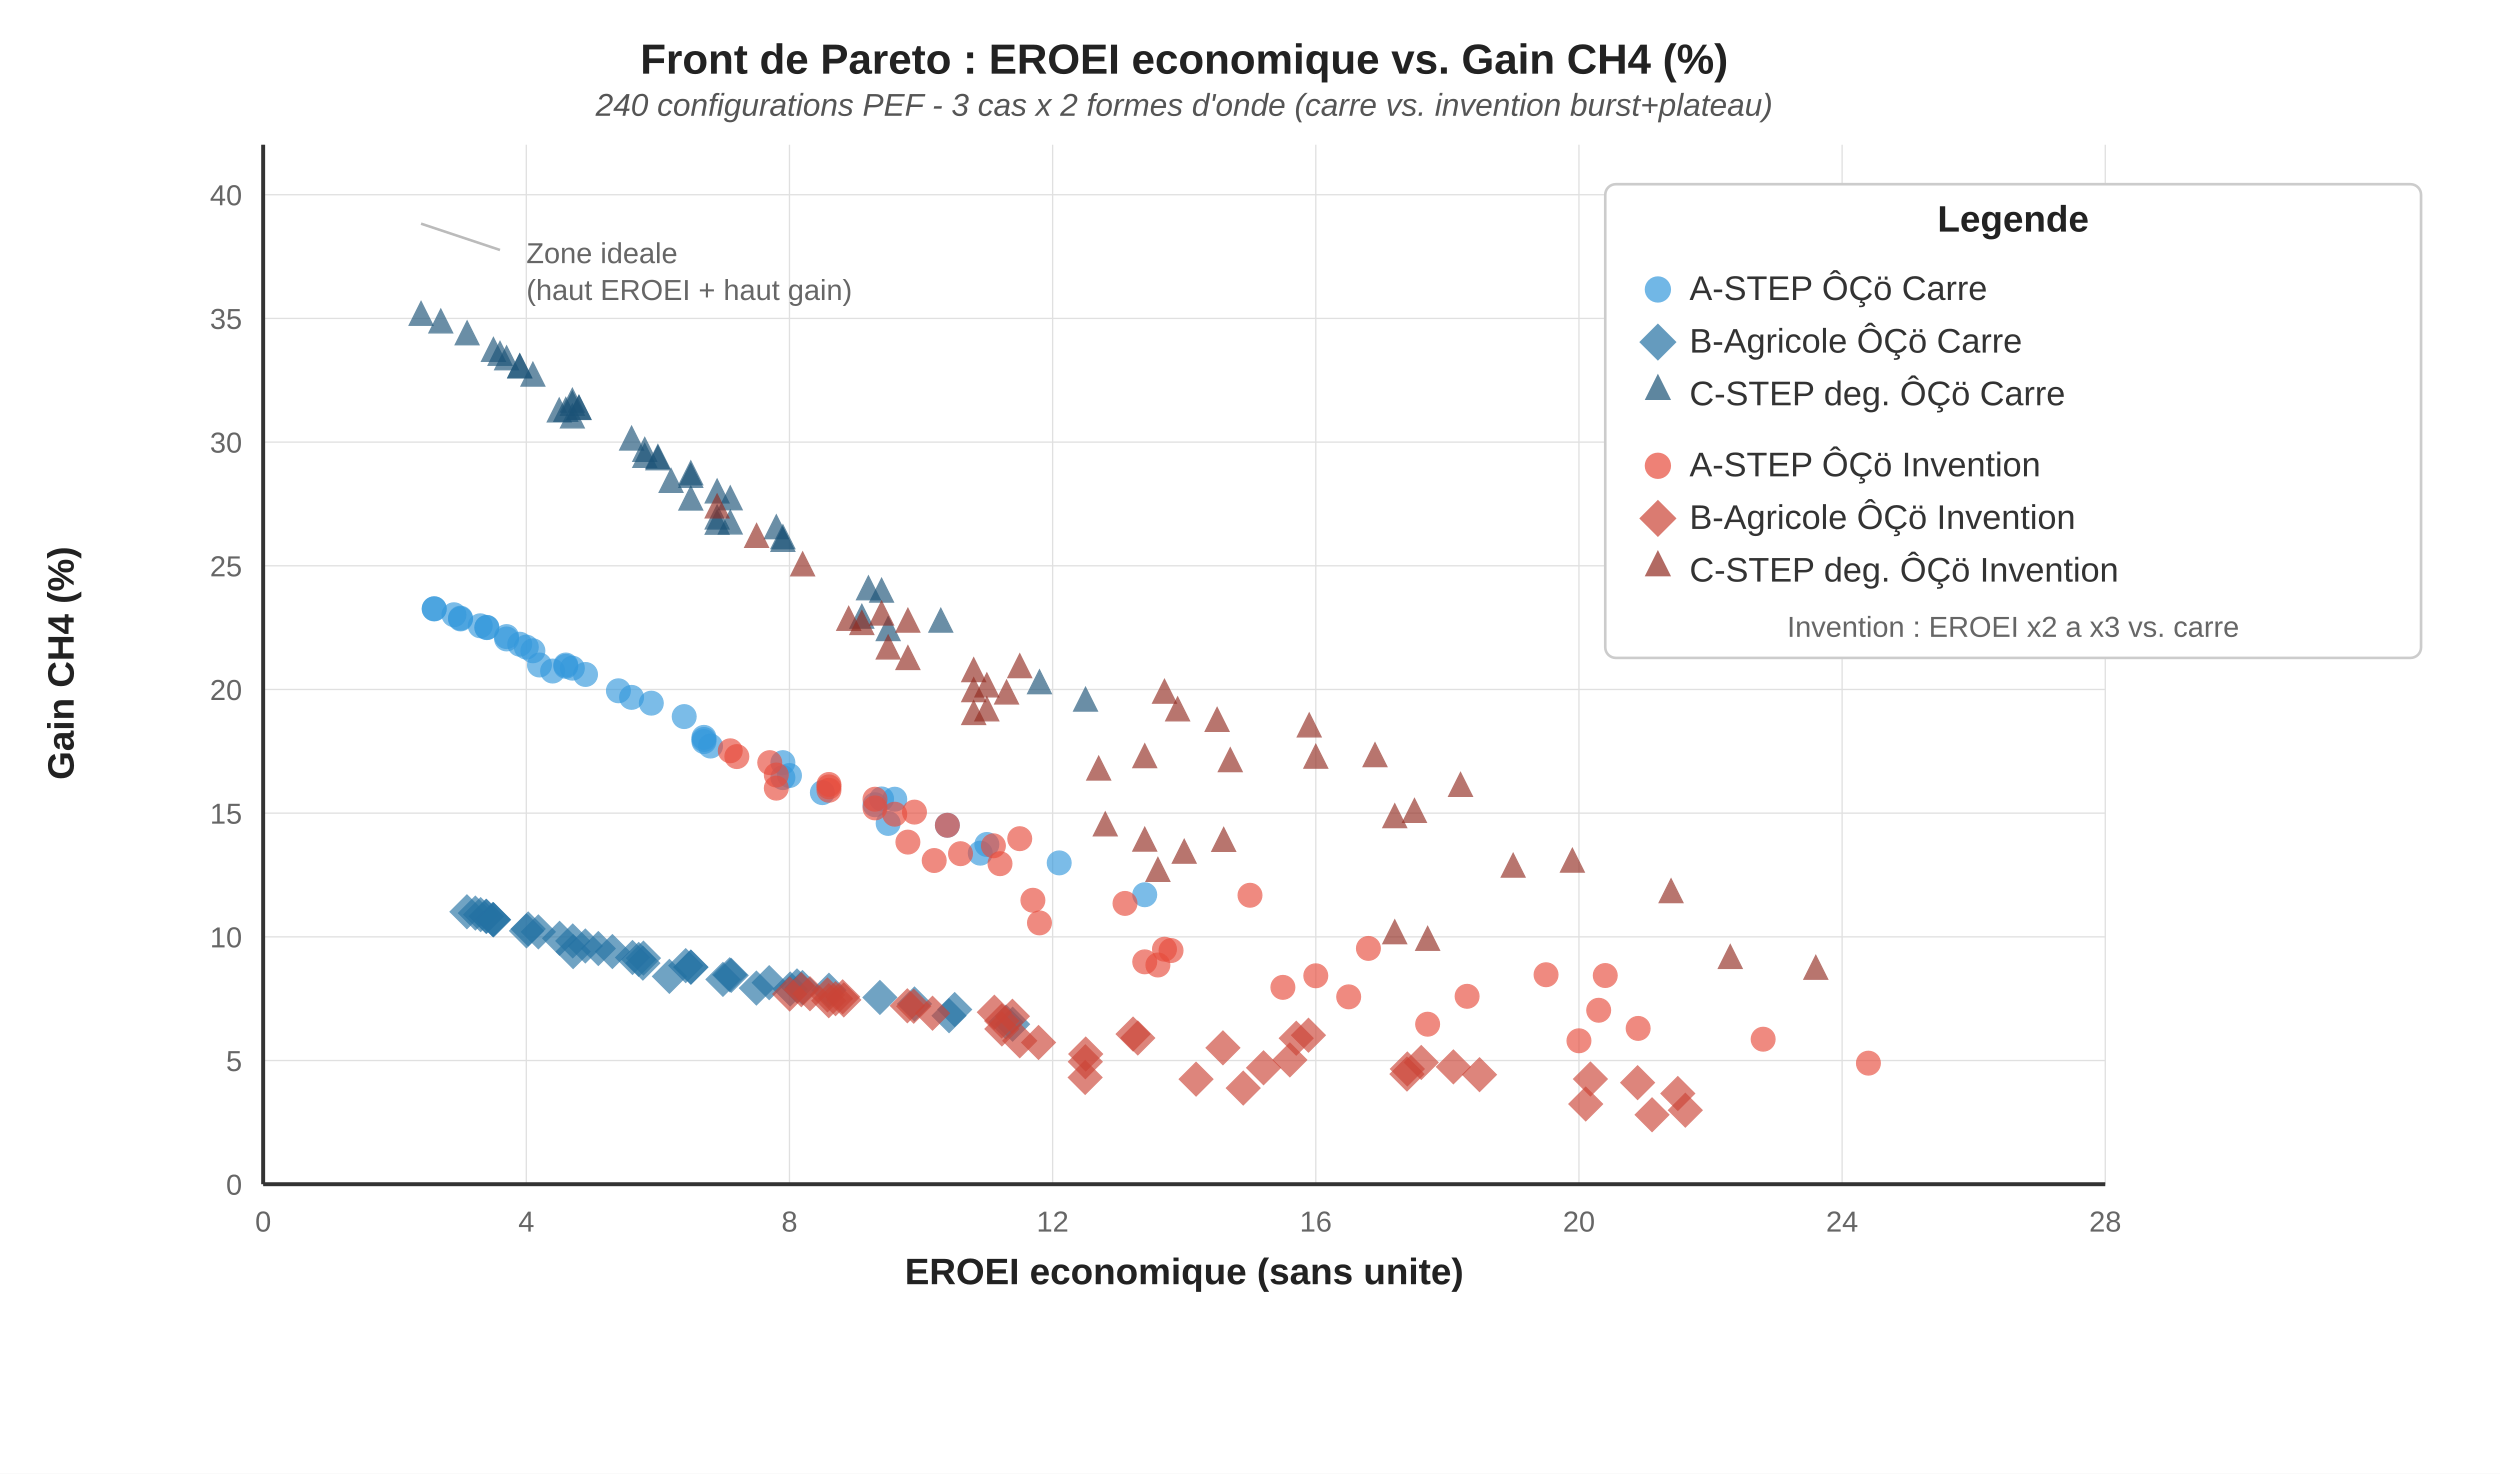
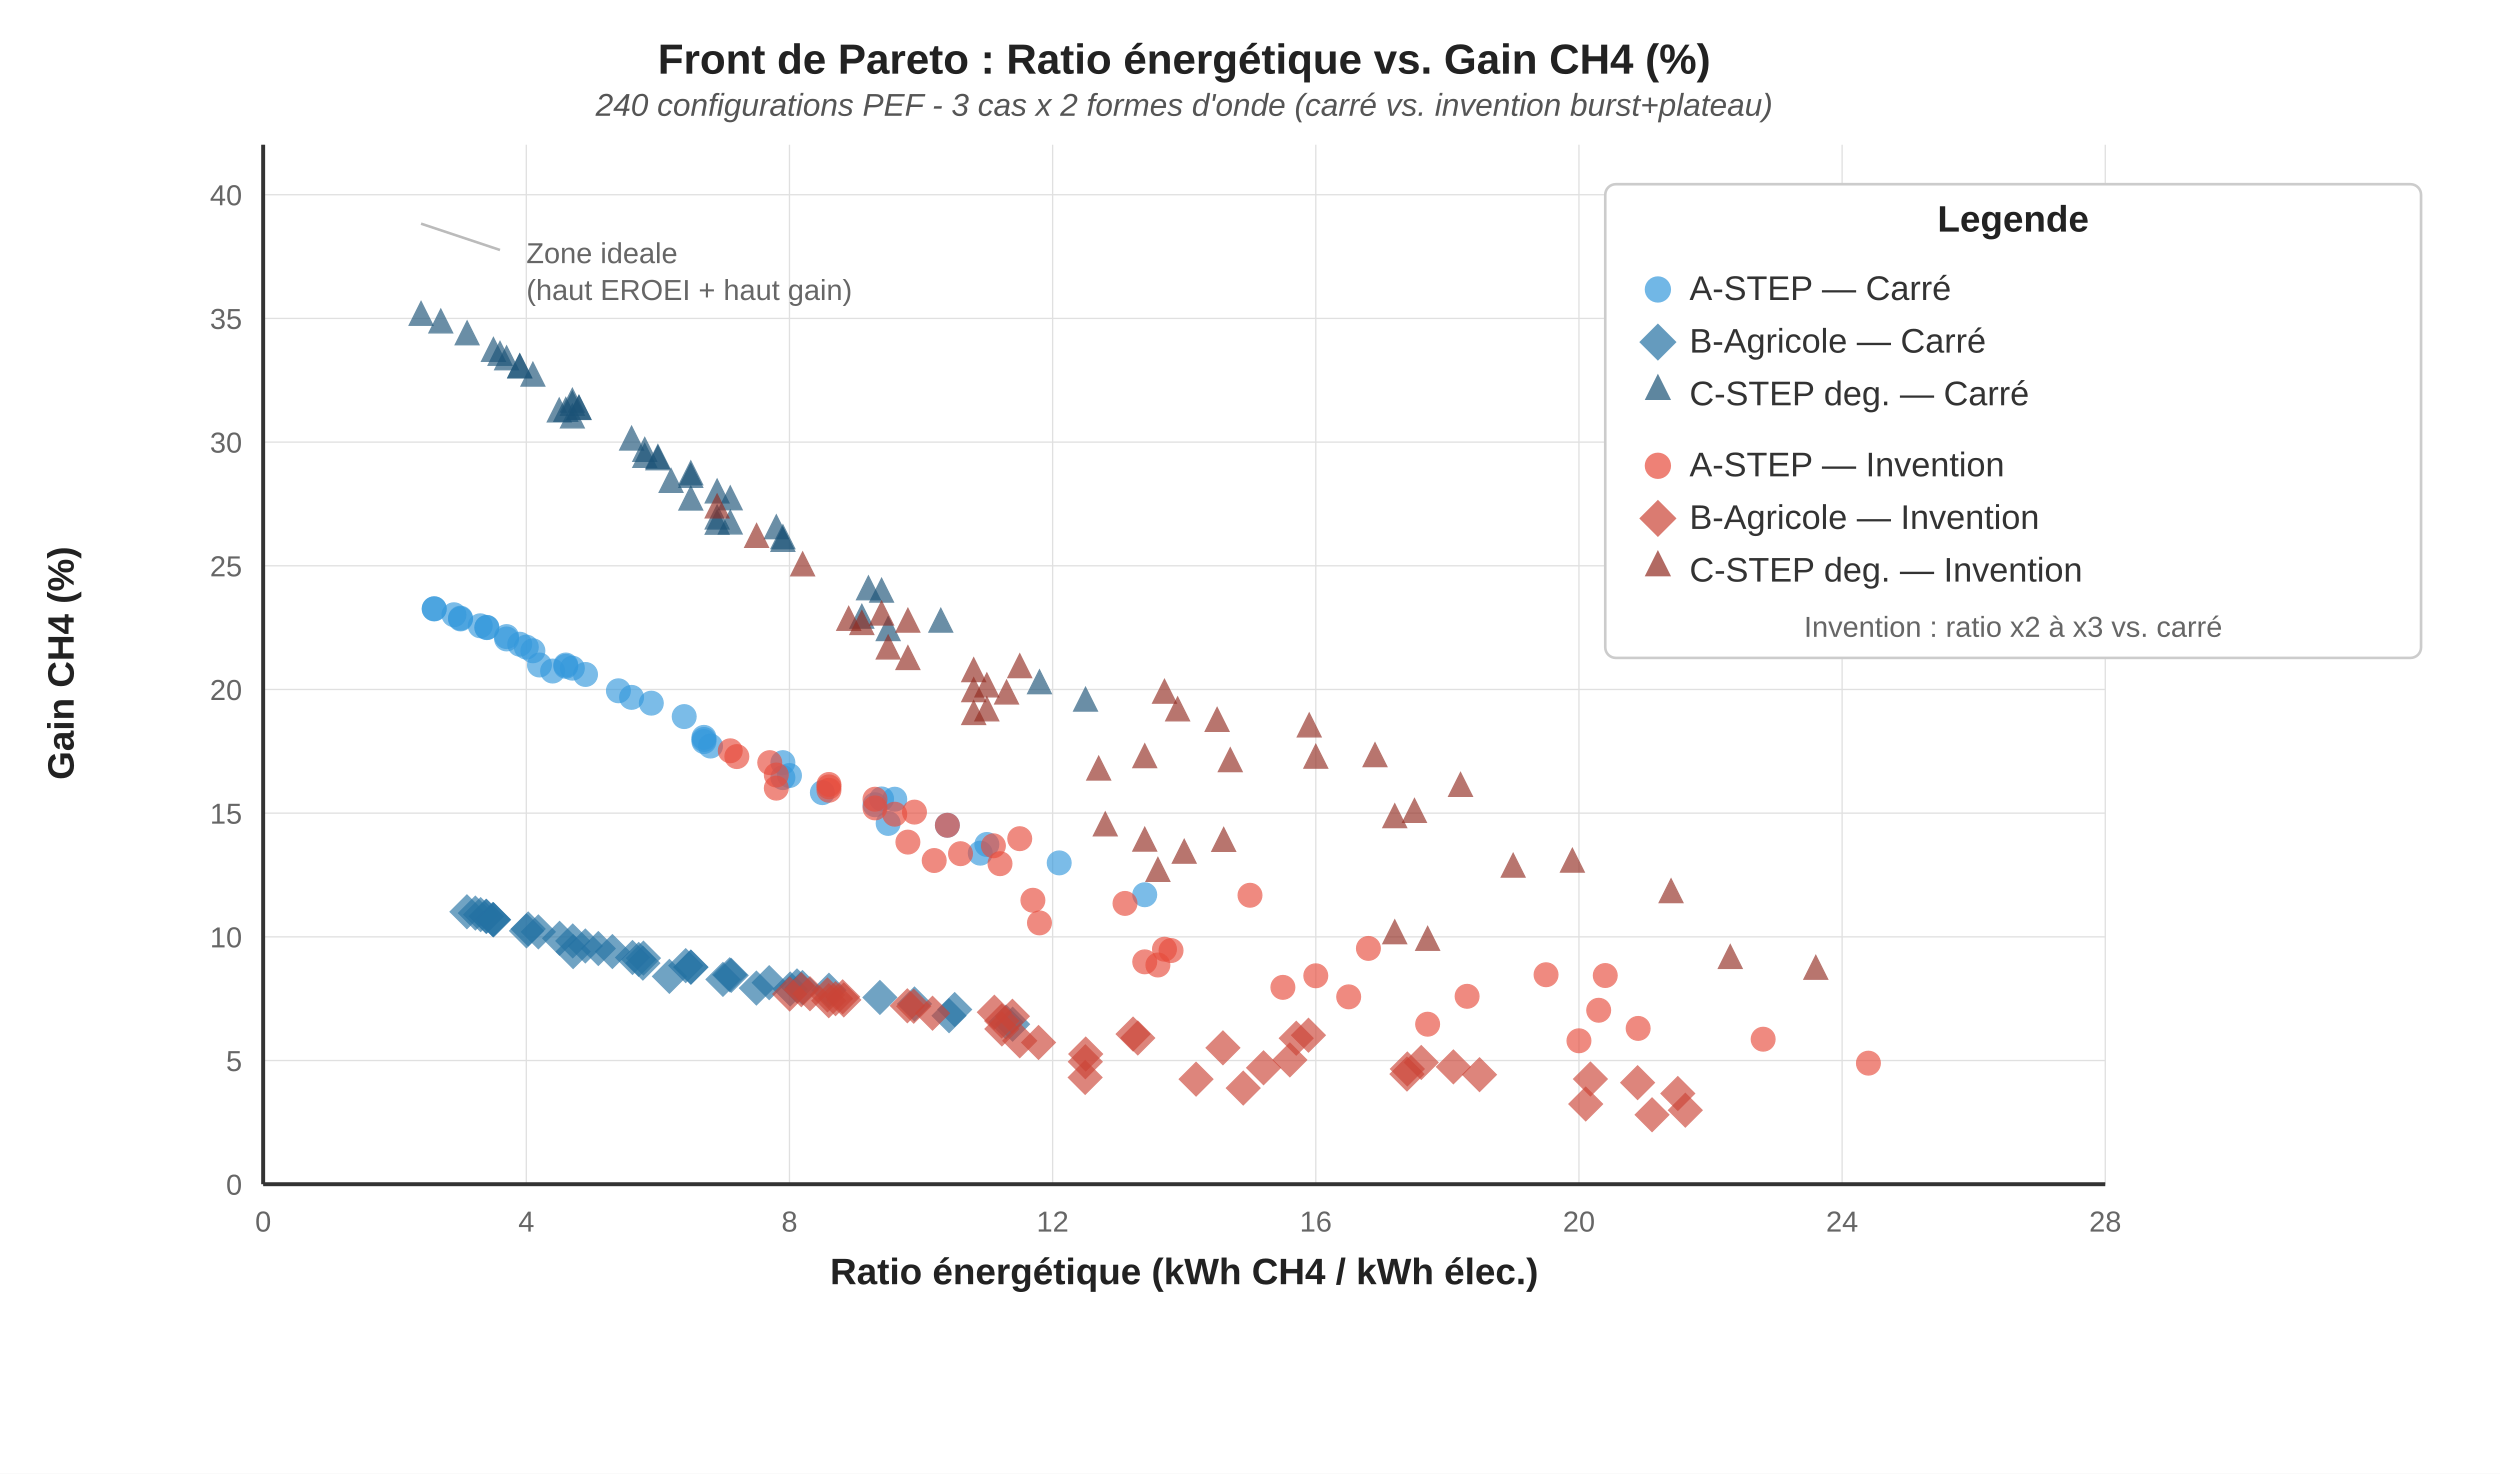
<svg xmlns="http://www.w3.org/2000/svg" viewBox="0 0 950 560" width="950" height="560">
  <defs>
    <style>
    .axis { stroke: #333; stroke-width: 1.5; fill: none; }
    .grid { stroke: #e0e0e0; stroke-width: 0.5; fill: none; }
    .label { font-family: Arial, sans-serif; font-size: 13px; fill: #333; }
    .label-bold { font-family: Arial, sans-serif; font-size: 14px; fill: #222; font-weight: bold; }
    .label-small { font-family: Arial, sans-serif; font-size: 11px; fill: #666; }
    .label-title { font-family: Arial, sans-serif; font-size: 16px; fill: #222; font-weight: bold; }
    .label-subtitle { font-family: Arial, sans-serif; font-size: 12px; fill: #555; font-style: italic; }
  </style>
  </defs>
  <rect width="950" height="560" fill="white" />
-   <text x="450" y="28" text-anchor="middle" class="label-title">Front de Pareto : EROEI economique vs. Gain CH4 (%)</text>
-   <text x="450" y="44" text-anchor="middle" class="label-subtitle">240 configurations PEF - 3 cas x 2 formes d'onde (carre vs. invention burst+plateau)</text>
+   <text x="450" y="28" text-anchor="middle" class="label-title">Front de Pareto : Ratio énergétique vs. Gain CH4 (%)</text>
+   <text x="450" y="44" text-anchor="middle" class="label-subtitle">240 configurations PEF - 3 cas x 2 formes d'onde (carré vs. invention burst+plateau)</text>
  <line x1="100" y1="55" x2="100" y2="450" class="grid" />
  <text x="100" y="468" text-anchor="middle" class="label-small">0</text>
  <line x1="200" y1="55" x2="200" y2="450" class="grid" />
  <text x="200" y="468" text-anchor="middle" class="label-small">4</text>
  <line x1="300" y1="55" x2="300" y2="450" class="grid" />
  <text x="300" y="468" text-anchor="middle" class="label-small">8</text>
  <line x1="400" y1="55" x2="400" y2="450" class="grid" />
  <text x="400" y="468" text-anchor="middle" class="label-small">12</text>
  <line x1="500" y1="55" x2="500" y2="450" class="grid" />
  <text x="500" y="468" text-anchor="middle" class="label-small">16</text>
  <line x1="600" y1="55" x2="600" y2="450" class="grid" />
  <text x="600" y="468" text-anchor="middle" class="label-small">20</text>
  <line x1="700" y1="55" x2="700" y2="450" class="grid" />
  <text x="700" y="468" text-anchor="middle" class="label-small">24</text>
  <line x1="800" y1="55" x2="800" y2="450" class="grid" />
  <text x="800" y="468" text-anchor="middle" class="label-small">28</text>
  <line x1="100" y1="450" x2="800" y2="450" class="grid" />
  <text x="92" y="454" text-anchor="end" class="label-small">0</text>
  <line x1="100" y1="403" x2="800" y2="403" class="grid" />
  <text x="92" y="407" text-anchor="end" class="label-small">5</text>
  <line x1="100" y1="356" x2="800" y2="356" class="grid" />
  <text x="92" y="360" text-anchor="end" class="label-small">10</text>
  <line x1="100" y1="309" x2="800" y2="309" class="grid" />
  <text x="92" y="313" text-anchor="end" class="label-small">15</text>
  <line x1="100" y1="262" x2="800" y2="262" class="grid" />
  <text x="92" y="266" text-anchor="end" class="label-small">20</text>
  <line x1="100" y1="215" x2="800" y2="215" class="grid" />
  <text x="92" y="219" text-anchor="end" class="label-small">25</text>
  <line x1="100" y1="168" x2="800" y2="168" class="grid" />
  <text x="92" y="172" text-anchor="end" class="label-small">30</text>
  <line x1="100" y1="121" x2="800" y2="121" class="grid" />
  <text x="92" y="125" text-anchor="end" class="label-small">35</text>
  <line x1="100" y1="74" x2="800" y2="74" class="grid" />
  <text x="92" y="78" text-anchor="end" class="label-small">40</text>
  <line x1="100" y1="450" x2="800" y2="450" class="axis" />
  <line x1="100" y1="55" x2="100" y2="450" class="axis" />
-   <text x="450" y="488" text-anchor="middle" class="label-bold">EROEI economique (sans unite)</text>
+   <text x="450" y="488" text-anchor="middle" class="label-bold">Ratio énergétique (kWh CH4 / kWh élec.)</text>
  <text x="28" y="252" text-anchor="middle" class="label-bold" transform="rotate(-90,28,252)">Gain CH4 (%)</text>
  <circle cx="337.5" cy="312.9" r="4.5" fill="#3498db" opacity="0.65" stroke="#3498db" stroke-width="0.5" />
  <circle cx="267.5" cy="281.8" r="4.5" fill="#3498db" opacity="0.65" stroke="#3498db" stroke-width="0.5" />
  <circle cx="267.5" cy="280.2" r="4.5" fill="#3498db" opacity="0.65" stroke="#3498db" stroke-width="0.5" />
  <circle cx="222.5" cy="256.3" r="4.5" fill="#3498db" opacity="0.65" stroke="#3498db" stroke-width="0.5" />
  <circle cx="215" cy="253.2" r="4.5" fill="#3498db" opacity="0.65" stroke="#3498db" stroke-width="0.5" />
  <circle cx="210" cy="255" r="4.5" fill="#3498db" opacity="0.65" stroke="#3498db" stroke-width="0.5" />
  <circle cx="215" cy="252.7" r="4.5" fill="#3498db" opacity="0.65" stroke="#3498db" stroke-width="0.5" />
  <circle cx="360" cy="313.6" r="4.5" fill="#3498db" opacity="0.65" stroke="#3498db" stroke-width="0.5" />
  <circle cx="185" cy="238.4" r="4.5" fill="#3498db" opacity="0.65" stroke="#3498db" stroke-width="0.5" />
  <circle cx="332.5" cy="305.8" r="4.5" fill="#3498db" opacity="0.65" stroke="#3498db" stroke-width="0.5" />
  <circle cx="297.5" cy="289.8" r="4.5" fill="#3498db" opacity="0.65" stroke="#3498db" stroke-width="0.5" />
  <circle cx="217.5" cy="253.9" r="4.5" fill="#3498db" opacity="0.65" stroke="#3498db" stroke-width="0.5" />
  <circle cx="235" cy="262.5" r="4.5" fill="#3498db" opacity="0.65" stroke="#3498db" stroke-width="0.5" />
  <circle cx="335" cy="303.6" r="4.5" fill="#3498db" opacity="0.65" stroke="#3498db" stroke-width="0.5" />
  <circle cx="175" cy="235.2" r="4.5" fill="#3498db" opacity="0.65" stroke="#3498db" stroke-width="0.5" />
  <circle cx="182.5" cy="237.8" r="4.5" fill="#3498db" opacity="0.65" stroke="#3498db" stroke-width="0.5" />
  <circle cx="300" cy="294.7" r="4.5" fill="#3498db" opacity="0.65" stroke="#3498db" stroke-width="0.5" />
  <circle cx="312.5" cy="301.2" r="4.5" fill="#3498db" opacity="0.65" stroke="#3498db" stroke-width="0.5" />
  <circle cx="197.5" cy="244.8" r="4.5" fill="#3498db" opacity="0.65" stroke="#3498db" stroke-width="0.5" />
  <circle cx="267.5" cy="281" r="4.5" fill="#3498db" opacity="0.65" stroke="#3498db" stroke-width="0.5" />
  <circle cx="205" cy="252.7" r="4.5" fill="#3498db" opacity="0.65" stroke="#3498db" stroke-width="0.5" />
  <circle cx="175" cy="234.9" r="4.5" fill="#3498db" opacity="0.65" stroke="#3498db" stroke-width="0.5" />
  <circle cx="375" cy="320.9" r="4.5" fill="#3498db" opacity="0.65" stroke="#3498db" stroke-width="0.5" />
  <circle cx="297.5" cy="295.5" r="4.5" fill="#3498db" opacity="0.65" stroke="#3498db" stroke-width="0.5" />
  <circle cx="240" cy="265" r="4.5" fill="#3498db" opacity="0.65" stroke="#3498db" stroke-width="0.5" />
  <circle cx="192.5" cy="241.9" r="4.5" fill="#3498db" opacity="0.65" stroke="#3498db" stroke-width="0.5" />
  <circle cx="260" cy="272.3" r="4.5" fill="#3498db" opacity="0.65" stroke="#3498db" stroke-width="0.5" />
  <circle cx="270" cy="283.5" r="4.5" fill="#3498db" opacity="0.65" stroke="#3498db" stroke-width="0.5" />
  <circle cx="340" cy="303.7" r="4.5" fill="#3498db" opacity="0.65" stroke="#3498db" stroke-width="0.5" />
  <circle cx="165" cy="231.3" r="4.5" fill="#3498db" opacity="0.65" stroke="#3498db" stroke-width="0.5" />
  <circle cx="247.5" cy="267.2" r="4.5" fill="#3498db" opacity="0.65" stroke="#3498db" stroke-width="0.5" />
  <circle cx="435" cy="340" r="4.5" fill="#3498db" opacity="0.65" stroke="#3498db" stroke-width="0.5" />
  <circle cx="185" cy="238.5" r="4.5" fill="#3498db" opacity="0.65" stroke="#3498db" stroke-width="0.5" />
  <circle cx="192.5" cy="242.8" r="4.5" fill="#3498db" opacity="0.65" stroke="#3498db" stroke-width="0.5" />
  <circle cx="402.5" cy="327.9" r="4.5" fill="#3498db" opacity="0.65" stroke="#3498db" stroke-width="0.5" />
  <circle cx="165" cy="231.4" r="4.5" fill="#3498db" opacity="0.65" stroke="#3498db" stroke-width="0.5" />
  <circle cx="200" cy="245.9" r="4.5" fill="#3498db" opacity="0.65" stroke="#3498db" stroke-width="0.5" />
  <circle cx="202.5" cy="247.3" r="4.5" fill="#3498db" opacity="0.65" stroke="#3498db" stroke-width="0.5" />
  <circle cx="372.5" cy="324.2" r="4.5" fill="#3498db" opacity="0.65" stroke="#3498db" stroke-width="0.5" />
  <circle cx="172.5" cy="233.6" r="4.5" fill="#3498db" opacity="0.65" stroke="#3498db" stroke-width="0.5" />
  <circle cx="542.5" cy="389.2" r="4.5" fill="#e74c3c" opacity="0.65" stroke="#e74c3c" stroke-width="0.5" />
  <circle cx="435" cy="365.5" r="4.5" fill="#e74c3c" opacity="0.65" stroke="#e74c3c" stroke-width="0.5" />
  <circle cx="442.5" cy="360.7" r="4.5" fill="#e74c3c" opacity="0.65" stroke="#e74c3c" stroke-width="0.5" />
  <circle cx="380" cy="328.2" r="4.5" fill="#e74c3c" opacity="0.65" stroke="#e74c3c" stroke-width="0.5" />
  <circle cx="377.5" cy="321.4" r="4.5" fill="#e74c3c" opacity="0.65" stroke="#e74c3c" stroke-width="0.5" />
  <circle cx="355" cy="327" r="4.5" fill="#e74c3c" opacity="0.65" stroke="#e74c3c" stroke-width="0.5" />
  <circle cx="365" cy="324.4" r="4.5" fill="#e74c3c" opacity="0.65" stroke="#e74c3c" stroke-width="0.5" />
  <circle cx="607.5" cy="383.9" r="4.5" fill="#e74c3c" opacity="0.65" stroke="#e74c3c" stroke-width="0.5" />
  <circle cx="315" cy="300.3" r="4.5" fill="#e74c3c" opacity="0.65" stroke="#e74c3c" stroke-width="0.5" />
  <circle cx="557.5" cy="378.6" r="4.5" fill="#e74c3c" opacity="0.65" stroke="#e74c3c" stroke-width="0.5" />
  <circle cx="520" cy="360.4" r="4.5" fill="#e74c3c" opacity="0.65" stroke="#e74c3c" stroke-width="0.5" />
  <circle cx="387.5" cy="318.7" r="4.5" fill="#e74c3c" opacity="0.65" stroke="#e74c3c" stroke-width="0.5" />
  <circle cx="392.5" cy="342.1" r="4.5" fill="#e74c3c" opacity="0.65" stroke="#e74c3c" stroke-width="0.5" />
  <circle cx="587.5" cy="370.4" r="4.5" fill="#e74c3c" opacity="0.65" stroke="#e74c3c" stroke-width="0.5" />
  <circle cx="295" cy="299.5" r="4.5" fill="#e74c3c" opacity="0.65" stroke="#e74c3c" stroke-width="0.5" />
  <circle cx="315" cy="298.1" r="4.5" fill="#e74c3c" opacity="0.65" stroke="#e74c3c" stroke-width="0.5" />
  <circle cx="500" cy="370.8" r="4.5" fill="#e74c3c" opacity="0.65" stroke="#e74c3c" stroke-width="0.5" />
  <circle cx="512.5" cy="378.8" r="4.5" fill="#e74c3c" opacity="0.65" stroke="#e74c3c" stroke-width="0.5" />
  <circle cx="340" cy="309.4" r="4.5" fill="#e74c3c" opacity="0.65" stroke="#e74c3c" stroke-width="0.5" />
  <circle cx="445" cy="361.2" r="4.5" fill="#e74c3c" opacity="0.65" stroke="#e74c3c" stroke-width="0.5" />
  <circle cx="360" cy="313.6" r="4.5" fill="#e74c3c" opacity="0.65" stroke="#e74c3c" stroke-width="0.5" />
  <circle cx="295" cy="294.5" r="4.5" fill="#e74c3c" opacity="0.65" stroke="#e74c3c" stroke-width="0.5" />
  <circle cx="622.5" cy="390.8" r="4.5" fill="#e74c3c" opacity="0.65" stroke="#e74c3c" stroke-width="0.5" />
  <circle cx="487.5" cy="375.2" r="4.5" fill="#e74c3c" opacity="0.65" stroke="#e74c3c" stroke-width="0.5" />
  <circle cx="395" cy="350.7" r="4.5" fill="#e74c3c" opacity="0.65" stroke="#e74c3c" stroke-width="0.5" />
  <circle cx="332.5" cy="303.7" r="4.5" fill="#e74c3c" opacity="0.65" stroke="#e74c3c" stroke-width="0.5" />
  <circle cx="475" cy="340.2" r="4.5" fill="#e74c3c" opacity="0.65" stroke="#e74c3c" stroke-width="0.5" />
  <circle cx="440" cy="366.7" r="4.5" fill="#e74c3c" opacity="0.65" stroke="#e74c3c" stroke-width="0.5" />
  <circle cx="610" cy="370.7" r="4.5" fill="#e74c3c" opacity="0.65" stroke="#e74c3c" stroke-width="0.5" />
  <circle cx="280" cy="287.5" r="4.5" fill="#e74c3c" opacity="0.65" stroke="#e74c3c" stroke-width="0.5" />
  <circle cx="427.5" cy="343.3" r="4.5" fill="#e74c3c" opacity="0.65" stroke="#e74c3c" stroke-width="0.5" />
  <circle cx="710" cy="404" r="4.5" fill="#e74c3c" opacity="0.65" stroke="#e74c3c" stroke-width="0.5" />
  <circle cx="315" cy="299" r="4.5" fill="#e74c3c" opacity="0.65" stroke="#e74c3c" stroke-width="0.5" />
  <circle cx="332.5" cy="307" r="4.5" fill="#e74c3c" opacity="0.65" stroke="#e74c3c" stroke-width="0.5" />
  <circle cx="670" cy="394.9" r="4.5" fill="#e74c3c" opacity="0.65" stroke="#e74c3c" stroke-width="0.5" />
  <circle cx="277.5" cy="285.3" r="4.5" fill="#e74c3c" opacity="0.65" stroke="#e74c3c" stroke-width="0.5" />
  <circle cx="347.5" cy="308.6" r="4.5" fill="#e74c3c" opacity="0.65" stroke="#e74c3c" stroke-width="0.5" />
  <circle cx="345" cy="320" r="4.5" fill="#e74c3c" opacity="0.65" stroke="#e74c3c" stroke-width="0.5" />
  <circle cx="600" cy="395.5" r="4.5" fill="#e74c3c" opacity="0.65" stroke="#e74c3c" stroke-width="0.5" />
  <circle cx="292.5" cy="289.8" r="4.5" fill="#e74c3c" opacity="0.65" stroke="#e74c3c" stroke-width="0.5" />
  <rect x="250" y="367" width="9" height="9" fill="#2471a3" opacity="0.65" stroke="#2471a3" stroke-width="0.5" transform="rotate(45,255,371.1)" />
  <rect x="258" y="363" width="9" height="9" fill="#2471a3" opacity="0.65" stroke="#2471a3" stroke-width="0.5" transform="rotate(45,262.5,367.6)" />
  <rect x="196" y="348" width="9" height="9" fill="#2471a3" opacity="0.65" stroke="#2471a3" stroke-width="0.5" transform="rotate(45,200,353)" />
  <rect x="288" y="369" width="9" height="9" fill="#2471a3" opacity="0.65" stroke="#2471a3" stroke-width="0.5" transform="rotate(45,292.5,373.2)" />
  <rect x="378" y="384" width="9" height="9" fill="#2471a3" opacity="0.65" stroke="#2471a3" stroke-width="0.5" transform="rotate(45,382.5,388.2)" />
  <rect x="258" y="363" width="9" height="9" fill="#2471a3" opacity="0.65" stroke="#2471a3" stroke-width="0.5" transform="rotate(45,262.5,367.5)" />
  <rect x="283" y="371" width="9" height="9" fill="#2471a3" opacity="0.65" stroke="#2471a3" stroke-width="0.5" transform="rotate(45,287.5,375.4)" />
  <rect x="310" y="372" width="9" height="9" fill="#2471a3" opacity="0.65" stroke="#2471a3" stroke-width="0.5" transform="rotate(45,315,377)" />
  <rect x="228" y="357" width="9" height="9" fill="#2471a3" opacity="0.65" stroke="#2471a3" stroke-width="0.5" transform="rotate(45,232.5,361.8)" />
  <rect x="240" y="362" width="9" height="9" fill="#2471a3" opacity="0.65" stroke="#2471a3" stroke-width="0.5" transform="rotate(45,245,366)" />
  <rect x="256" y="362" width="9" height="9" fill="#2471a3" opacity="0.65" stroke="#2471a3" stroke-width="0.5" transform="rotate(45,260,366.8)" />
  <rect x="200" y="350" width="9" height="9" fill="#2471a3" opacity="0.65" stroke="#2471a3" stroke-width="0.5" transform="rotate(45,205,354.4)" />
  <rect x="213" y="353" width="9" height="9" fill="#2471a3" opacity="0.65" stroke="#2471a3" stroke-width="0.5" transform="rotate(45,217.5,357.7)" />
  <rect x="343" y="377" width="9" height="9" fill="#2471a3" opacity="0.65" stroke="#2471a3" stroke-width="0.5" transform="rotate(45,347.5,381.5)" />
  <rect x="380" y="385" width="9" height="9" fill="#2471a3" opacity="0.65" stroke="#2471a3" stroke-width="0.5" transform="rotate(45,385,389.7)" />
  <rect x="180" y="344" width="9" height="9" fill="#2471a3" opacity="0.65" stroke="#2471a3" stroke-width="0.5" transform="rotate(45,185,348.6)" />
  <rect x="183" y="345" width="9" height="9" fill="#2471a3" opacity="0.65" stroke="#2471a3" stroke-width="0.5" transform="rotate(45,187.5,349.2)" />
  <rect x="240" y="360" width="9" height="9" fill="#2471a3" opacity="0.65" stroke="#2471a3" stroke-width="0.5" transform="rotate(45,245,364.3)" />
  <rect x="358" y="379" width="9" height="9" fill="#2471a3" opacity="0.65" stroke="#2471a3" stroke-width="0.5" transform="rotate(45,362.5,383.9)" />
  <rect x="180" y="344" width="9" height="9" fill="#2471a3" opacity="0.65" stroke="#2471a3" stroke-width="0.5" transform="rotate(45,185,348.8)" />
  <rect x="296" y="371" width="9" height="9" fill="#2471a3" opacity="0.65" stroke="#2471a3" stroke-width="0.5" transform="rotate(45,300,375.4)" />
  <rect x="273" y="366" width="9" height="9" fill="#2471a3" opacity="0.65" stroke="#2471a3" stroke-width="0.5" transform="rotate(45,277.5,370.2)" />
  <rect x="196" y="349" width="9" height="9" fill="#2471a3" opacity="0.65" stroke="#2471a3" stroke-width="0.5" transform="rotate(45,200,353.1)" />
  <rect x="273" y="366" width="9" height="9" fill="#2471a3" opacity="0.65" stroke="#2471a3" stroke-width="0.5" transform="rotate(45,277.5,371)" />
  <rect x="176" y="342" width="9" height="9" fill="#2471a3" opacity="0.65" stroke="#2471a3" stroke-width="0.5" transform="rotate(45,180,346.9)" />
  <rect x="178" y="343" width="9" height="9" fill="#2471a3" opacity="0.65" stroke="#2471a3" stroke-width="0.5" transform="rotate(45,182.5,347.7)" />
  <rect x="356" y="381" width="9" height="9" fill="#2471a3" opacity="0.65" stroke="#2471a3" stroke-width="0.5" transform="rotate(45,360,385.9)" />
  <rect x="238" y="360" width="9" height="9" fill="#2471a3" opacity="0.65" stroke="#2471a3" stroke-width="0.5" transform="rotate(45,242.5,364.8)" />
  <rect x="208" y="352" width="9" height="9" fill="#2471a3" opacity="0.65" stroke="#2471a3" stroke-width="0.5" transform="rotate(45,212.5,356.7)" />
  <rect x="270" y="368" width="9" height="9" fill="#2471a3" opacity="0.65" stroke="#2471a3" stroke-width="0.5" transform="rotate(45,275,372.6)" />
  <rect x="183" y="345" width="9" height="9" fill="#2471a3" opacity="0.65" stroke="#2471a3" stroke-width="0.5" transform="rotate(45,187.5,349.4)" />
  <rect x="218" y="355" width="9" height="9" fill="#2471a3" opacity="0.65" stroke="#2471a3" stroke-width="0.5" transform="rotate(45,222.5,359.4)" />
  <rect x="183" y="345" width="9" height="9" fill="#2471a3" opacity="0.65" stroke="#2471a3" stroke-width="0.5" transform="rotate(45,187.5,349.6)" />
  <rect x="223" y="356" width="9" height="9" fill="#2471a3" opacity="0.65" stroke="#2471a3" stroke-width="0.5" transform="rotate(45,227.5,360.3)" />
  <rect x="330" y="375" width="9" height="9" fill="#2471a3" opacity="0.65" stroke="#2471a3" stroke-width="0.5" transform="rotate(45,335,379.1)" />
  <rect x="300" y="371" width="9" height="9" fill="#2471a3" opacity="0.65" stroke="#2471a3" stroke-width="0.5" transform="rotate(45,305,375.9)" />
  <rect x="213" y="357" width="9" height="9" fill="#2471a3" opacity="0.65" stroke="#2471a3" stroke-width="0.5" transform="rotate(45,217.5,361.9)" />
  <rect x="236" y="359" width="9" height="9" fill="#2471a3" opacity="0.65" stroke="#2471a3" stroke-width="0.5" transform="rotate(45,240,363.5)" />
  <rect x="173" y="342" width="9" height="9" fill="#2471a3" opacity="0.65" stroke="#2471a3" stroke-width="0.5" transform="rotate(45,177.5,346.4)" />
  <rect x="298" y="370" width="9" height="9" fill="#2471a3" opacity="0.65" stroke="#2471a3" stroke-width="0.5" transform="rotate(45,302.5,375)" />
  <rect x="408" y="405" width="9" height="9" fill="#cb4335" opacity="0.65" stroke="#cb4335" stroke-width="0.5" transform="rotate(45,412.5,409.3)" />
  <rect x="460" y="394" width="9" height="9" fill="#cb4335" opacity="0.65" stroke="#cb4335" stroke-width="0.5" transform="rotate(45,465,398.6)" />
  <rect x="343" y="378" width="9" height="9" fill="#cb4335" opacity="0.65" stroke="#cb4335" stroke-width="0.5" transform="rotate(45,347.5,382.1)" />
  <rect x="536" y="399" width="9" height="9" fill="#cb4335" opacity="0.65" stroke="#cb4335" stroke-width="0.5" transform="rotate(45,540,403.1)" />
  <rect x="636" y="417" width="9" height="9" fill="#cb4335" opacity="0.65" stroke="#cb4335" stroke-width="0.5" transform="rotate(45,640,421.6)" />
  <rect x="488" y="390" width="9" height="9" fill="#cb4335" opacity="0.65" stroke="#cb4335" stroke-width="0.5" transform="rotate(45,492.5,394.6)" />
  <rect x="468" y="409" width="9" height="9" fill="#cb4335" opacity="0.65" stroke="#cb4335" stroke-width="0.5" transform="rotate(45,472.5,413.4)" />
  <rect x="558" y="404" width="9" height="9" fill="#cb4335" opacity="0.65" stroke="#cb4335" stroke-width="0.5" transform="rotate(45,562.5,408.1)" />
  <rect x="390" y="392" width="9" height="9" fill="#cb4335" opacity="0.65" stroke="#cb4335" stroke-width="0.5" transform="rotate(45,395,396.5)" />
  <rect x="408" y="399" width="9" height="9" fill="#cb4335" opacity="0.65" stroke="#cb4335" stroke-width="0.5" transform="rotate(45,412.5,403.4)" />
  <rect x="493" y="389" width="9" height="9" fill="#cb4335" opacity="0.65" stroke="#cb4335" stroke-width="0.5" transform="rotate(45,497.5,393.1)" />
  <rect x="350" y="381" width="9" height="9" fill="#cb4335" opacity="0.65" stroke="#cb4335" stroke-width="0.5" transform="rotate(45,355,385.1)" />
  <rect x="380" y="382" width="9" height="9" fill="#cb4335" opacity="0.65" stroke="#cb4335" stroke-width="0.5" transform="rotate(45,385,386.6)" />
  <rect x="618" y="407" width="9" height="9" fill="#cb4335" opacity="0.65" stroke="#cb4335" stroke-width="0.5" transform="rotate(45,622.5,411.2)" />
  <rect x="623" y="419" width="9" height="9" fill="#cb4335" opacity="0.65" stroke="#cb4335" stroke-width="0.5" transform="rotate(45,627.5,423.9)" />
  <rect x="310" y="374" width="9" height="9" fill="#cb4335" opacity="0.65" stroke="#cb4335" stroke-width="0.5" transform="rotate(45,315,378.2)" />
  <rect x="310" y="376" width="9" height="9" fill="#cb4335" opacity="0.65" stroke="#cb4335" stroke-width="0.5" transform="rotate(45,315,380.9)" />
  <rect x="428" y="390" width="9" height="9" fill="#cb4335" opacity="0.65" stroke="#cb4335" stroke-width="0.5" transform="rotate(45,432.5,394.3)" />
  <rect x="633" y="411" width="9" height="9" fill="#cb4335" opacity="0.65" stroke="#cb4335" stroke-width="0.5" transform="rotate(45,637.5,415.6)" />
  <rect x="313" y="375" width="9" height="9" fill="#cb4335" opacity="0.65" stroke="#cb4335" stroke-width="0.5" transform="rotate(45,317.5,379.5)" />
  <rect x="530" y="402" width="9" height="9" fill="#cb4335" opacity="0.65" stroke="#cb4335" stroke-width="0.5" transform="rotate(45,535,406.7)" />
  <rect x="486" y="398" width="9" height="9" fill="#cb4335" opacity="0.65" stroke="#cb4335" stroke-width="0.5" transform="rotate(45,490,402.2)" />
  <rect x="340" y="378" width="9" height="9" fill="#cb4335" opacity="0.65" stroke="#cb4335" stroke-width="0.5" transform="rotate(45,345,382.7)" />
  <rect x="476" y="401" width="9" height="9" fill="#cb4335" opacity="0.65" stroke="#cb4335" stroke-width="0.5" transform="rotate(45,480,405.2)" />
  <rect x="300" y="372" width="9" height="9" fill="#cb4335" opacity="0.65" stroke="#cb4335" stroke-width="0.5" transform="rotate(45,305,376.3)" />
  <rect x="303" y="373" width="9" height="9" fill="#cb4335" opacity="0.65" stroke="#cb4335" stroke-width="0.5" transform="rotate(45,307.5,377.9)" />
  <rect x="598" y="415" width="9" height="9" fill="#cb4335" opacity="0.65" stroke="#cb4335" stroke-width="0.5" transform="rotate(45,602.5,419.6)" />
  <rect x="408" y="396" width="9" height="9" fill="#cb4335" opacity="0.65" stroke="#cb4335" stroke-width="0.5" transform="rotate(45,412.5,400.6)" />
  <rect x="373" y="380" width="9" height="9" fill="#cb4335" opacity="0.65" stroke="#cb4335" stroke-width="0.5" transform="rotate(45,377.5,385)" />
  <rect x="450" y="406" width="9" height="9" fill="#cb4335" opacity="0.65" stroke="#cb4335" stroke-width="0.5" transform="rotate(45,455,410.3)" />
  <rect x="316" y="374" width="9" height="9" fill="#cb4335" opacity="0.65" stroke="#cb4335" stroke-width="0.5" transform="rotate(45,320,378.3)" />
  <rect x="376" y="386" width="9" height="9" fill="#cb4335" opacity="0.65" stroke="#cb4335" stroke-width="0.5" transform="rotate(45,380,391)" />
  <rect x="316" y="375" width="9" height="9" fill="#cb4335" opacity="0.65" stroke="#cb4335" stroke-width="0.5" transform="rotate(45,320,379.9)" />
  <rect x="383" y="391" width="9" height="9" fill="#cb4335" opacity="0.65" stroke="#cb4335" stroke-width="0.5" transform="rotate(45,387.5,395.5)" />
  <rect x="600" y="406" width="9" height="9" fill="#cb4335" opacity="0.65" stroke="#cb4335" stroke-width="0.5" transform="rotate(45,605,410.1)" />
  <rect x="530" y="404" width="9" height="9" fill="#cb4335" opacity="0.65" stroke="#cb4335" stroke-width="0.5" transform="rotate(45,535,408.5)" />
  <rect x="376" y="383" width="9" height="9" fill="#cb4335" opacity="0.65" stroke="#cb4335" stroke-width="0.5" transform="rotate(45,380,387.9)" />
  <rect x="426" y="388" width="9" height="9" fill="#cb4335" opacity="0.65" stroke="#cb4335" stroke-width="0.5" transform="rotate(45,430,392.8)" />
  <rect x="296" y="373" width="9" height="9" fill="#cb4335" opacity="0.65" stroke="#cb4335" stroke-width="0.5" transform="rotate(45,300,377.1)" />
  <rect x="548" y="401" width="9" height="9" fill="#cb4335" opacity="0.65" stroke="#cb4335" stroke-width="0.5" transform="rotate(45,552.5,405.2)" />
  <polygon points="202.5,137.7 198,146.7 207,146.7" fill="#1a5276" opacity="0.65" stroke="#1a5276" stroke-width="0.5" />
  <polygon points="272.5,182.1 268,191.1 277,191.1" fill="#1a5276" opacity="0.65" stroke="#1a5276" stroke-width="0.5" />
  <polygon points="212.5,151.3 208,160.3 217,160.3" fill="#1a5276" opacity="0.65" stroke="#1a5276" stroke-width="0.5" />
  <polygon points="255,178.1 250.5,187.1 259.5,187.1" fill="#1a5276" opacity="0.65" stroke="#1a5276" stroke-width="0.5" />
  <polygon points="190,129.8 185.5,138.8 194.5,138.8" fill="#1a5276" opacity="0.65" stroke="#1a5276" stroke-width="0.5" />
  <polygon points="277.5,193.9 273,202.9 282,202.9" fill="#1a5276" opacity="0.65" stroke="#1a5276" stroke-width="0.5" />
  <polygon points="250,169.5 245.5,178.5 254.5,178.5" fill="#1a5276" opacity="0.65" stroke="#1a5276" stroke-width="0.5" />
  <polygon points="197.5,134.6 193,143.6 202,143.6" fill="#1a5276" opacity="0.65" stroke="#1a5276" stroke-width="0.5" />
  <polygon points="192.5,131.5 188,140.5 197,140.5" fill="#1a5276" opacity="0.65" stroke="#1a5276" stroke-width="0.5" />
  <polygon points="262.5,176.2 258,185.2 267,185.2" fill="#1a5276" opacity="0.65" stroke="#1a5276" stroke-width="0.5" />
  <polygon points="167.5,117.5 163,126.5 172,126.5" fill="#1a5276" opacity="0.65" stroke="#1a5276" stroke-width="0.5" />
  <polygon points="250,169 245.5,178 254.5,178" fill="#1a5276" opacity="0.65" stroke="#1a5276" stroke-width="0.5" />
  <polygon points="217.5,148.8 213,157.8 222,157.8" fill="#1a5276" opacity="0.65" stroke="#1a5276" stroke-width="0.5" />
  <polygon points="220,150.3 215.5,159.3 224.5,159.3" fill="#1a5276" opacity="0.65" stroke="#1a5276" stroke-width="0.5" />
  <polygon points="412.5,261.2 408,270.2 417,270.2" fill="#1a5276" opacity="0.65" stroke="#1a5276" stroke-width="0.5" />
  <polygon points="197.5,134.5 193,143.5 202,143.5" fill="#1a5276" opacity="0.65" stroke="#1a5276" stroke-width="0.5" />
  <polygon points="357.5,231.2 353,240.2 362,240.2" fill="#1a5276" opacity="0.65" stroke="#1a5276" stroke-width="0.5" />
  <polygon points="335,219.8 330.5,228.8 339.5,228.8" fill="#1a5276" opacity="0.65" stroke="#1a5276" stroke-width="0.5" />
  <polygon points="262.5,184.8 258,193.8 267,193.8" fill="#1a5276" opacity="0.65" stroke="#1a5276" stroke-width="0.5" />
  <polygon points="337.5,234.4 333,243.4 342,243.4" fill="#1a5276" opacity="0.65" stroke="#1a5276" stroke-width="0.5" />
  <polygon points="297.5,200.5 293,209.5 302,209.5" fill="#1a5276" opacity="0.65" stroke="#1a5276" stroke-width="0.5" />
  <polygon points="220,150.4 215.5,159.4 224.5,159.4" fill="#1a5276" opacity="0.65" stroke="#1a5276" stroke-width="0.5" />
  <polygon points="245,166.3 240.5,175.3 249.5,175.3" fill="#1a5276" opacity="0.65" stroke="#1a5276" stroke-width="0.5" />
  <polygon points="272.5,192 268,201 277,201" fill="#1a5276" opacity="0.65" stroke="#1a5276" stroke-width="0.5" />
  <polygon points="215,151.1 210.5,160.1 219.5,160.1" fill="#1a5276" opacity="0.65" stroke="#1a5276" stroke-width="0.5" />
  <polygon points="160,114.6 155.5,123.6 164.5,123.6" fill="#1a5276" opacity="0.65" stroke="#1a5276" stroke-width="0.5" />
  <polygon points="395,254.6 390.5,263.6 399.5,263.6" fill="#1a5276" opacity="0.65" stroke="#1a5276" stroke-width="0.5" />
  <polygon points="277.5,184.7 273,193.7 282,193.7" fill="#1a5276" opacity="0.65" stroke="#1a5276" stroke-width="0.5" />
  <polygon points="297.5,199.5 293,208.5 302,208.5" fill="#1a5276" opacity="0.65" stroke="#1a5276" stroke-width="0.5" />
  <polygon points="240,162 235.5,171 244.5,171" fill="#1a5276" opacity="0.65" stroke="#1a5276" stroke-width="0.5" />
  <polygon points="217.5,153.6 213,162.6 222,162.6" fill="#1a5276" opacity="0.65" stroke="#1a5276" stroke-width="0.5" />
  <polygon points="295,195.7 290.5,204.7 299.5,204.7" fill="#1a5276" opacity="0.65" stroke="#1a5276" stroke-width="0.5" />
  <polygon points="217.5,147.6 213,156.6 222,156.6" fill="#1a5276" opacity="0.65" stroke="#1a5276" stroke-width="0.5" />
  <polygon points="187.5,128.3 183,137.3 192,137.3" fill="#1a5276" opacity="0.65" stroke="#1a5276" stroke-width="0.5" />
  <polygon points="262.5,175.2 258,184.2 267,184.2" fill="#1a5276" opacity="0.65" stroke="#1a5276" stroke-width="0.5" />
  <polygon points="327.5,229.7 323,238.7 332,238.7" fill="#1a5276" opacity="0.65" stroke="#1a5276" stroke-width="0.5" />
  <polygon points="245,168.6 240.5,177.6 249.5,177.6" fill="#1a5276" opacity="0.65" stroke="#1a5276" stroke-width="0.5" />
  <polygon points="272.5,194 268,203 277,203" fill="#1a5276" opacity="0.65" stroke="#1a5276" stroke-width="0.5" />
  <polygon points="177.5,122 173,131 182,131" fill="#1a5276" opacity="0.65" stroke="#1a5276" stroke-width="0.5" />
  <polygon points="330,218.9 325.5,227.9 334.5,227.9" fill="#1a5276" opacity="0.65" stroke="#1a5276" stroke-width="0.5" />
  <polygon points="345,245.4 340.5,254.4 349.5,254.4" fill="#922b21" opacity="0.65" stroke="#922b21" stroke-width="0.5" />
  <polygon points="500,282.9 495.5,291.9 504.5,291.9" fill="#922b21" opacity="0.65" stroke="#922b21" stroke-width="0.5" />
  <polygon points="370,250 365.5,259 374.5,259" fill="#922b21" opacity="0.65" stroke="#922b21" stroke-width="0.5" />
  <polygon points="420,308.6 415.5,317.6 424.5,317.6" fill="#922b21" opacity="0.65" stroke="#922b21" stroke-width="0.5" />
  <polygon points="327.5,232.1 323,241.1 332,241.1" fill="#922b21" opacity="0.65" stroke="#922b21" stroke-width="0.5" />
  <polygon points="465,314.5 460.5,323.5 469.5,323.5" fill="#922b21" opacity="0.65" stroke="#922b21" stroke-width="0.5" />
  <polygon points="435,282.7 430.5,291.7 439.5,291.7" fill="#922b21" opacity="0.65" stroke="#922b21" stroke-width="0.5" />
  <polygon points="337.5,241.4 333,250.4 342,250.4" fill="#922b21" opacity="0.65" stroke="#922b21" stroke-width="0.5" />
  <polygon points="335,228.5 330.5,237.5 339.5,237.5" fill="#922b21" opacity="0.65" stroke="#922b21" stroke-width="0.5" />
  <polygon points="467.5,284.2 463,293.2 472,293.2" fill="#922b21" opacity="0.65" stroke="#922b21" stroke-width="0.5" />
  <polygon points="287.5,199 283,208 292,208" fill="#922b21" opacity="0.65" stroke="#922b21" stroke-width="0.5" />
  <polygon points="462.5,268.9 458,277.9 467,277.9" fill="#922b21" opacity="0.65" stroke="#922b21" stroke-width="0.5" />
  <polygon points="375,255.8 370.5,264.8 379.5,264.8" fill="#922b21" opacity="0.65" stroke="#922b21" stroke-width="0.5" />
  <polygon points="375,264.9 370.5,273.9 379.5,273.9" fill="#922b21" opacity="0.65" stroke="#922b21" stroke-width="0.5" />
  <polygon points="690,363.1 685.5,372.1 694.5,372.1" fill="#922b21" opacity="0.65" stroke="#922b21" stroke-width="0.5" />
  <polygon points="345,231.2 340.5,240.2 349.5,240.2" fill="#922b21" opacity="0.65" stroke="#922b21" stroke-width="0.5" />
  <polygon points="635,334 630.5,343 639.5,343" fill="#922b21" opacity="0.65" stroke="#922b21" stroke-width="0.5" />
  <polygon points="597.5,322.4 593,331.4 602,331.4" fill="#922b21" opacity="0.65" stroke="#922b21" stroke-width="0.5" />
  <polygon points="435,314.4 430.5,323.4 439.5,323.4" fill="#922b21" opacity="0.65" stroke="#922b21" stroke-width="0.5" />
  <polygon points="542.5,352.1 538,361.1 547,361.1" fill="#922b21" opacity="0.65" stroke="#922b21" stroke-width="0.5" />
  <polygon points="530,305.5 525.5,314.5 534.5,314.5" fill="#922b21" opacity="0.65" stroke="#922b21" stroke-width="0.5" />
  <polygon points="382.5,258.5 378,267.5 387,267.5" fill="#922b21" opacity="0.65" stroke="#922b21" stroke-width="0.5" />
  <polygon points="447.5,264.9 443,273.9 452,273.9" fill="#922b21" opacity="0.65" stroke="#922b21" stroke-width="0.5" />
  <polygon points="450,319 445.5,328 454.5,328" fill="#922b21" opacity="0.65" stroke="#922b21" stroke-width="0.5" />
  <polygon points="370,257.6 365.5,266.6 374.5,266.6" fill="#922b21" opacity="0.65" stroke="#922b21" stroke-width="0.5" />
  <polygon points="272.5,187.8 268,196.8 277,196.8" fill="#922b21" opacity="0.65" stroke="#922b21" stroke-width="0.5" />
  <polygon points="657.5,359 653,368 662,368" fill="#922b21" opacity="0.65" stroke="#922b21" stroke-width="0.5" />
  <polygon points="522.5,282.3 518,291.3 527,291.3" fill="#922b21" opacity="0.65" stroke="#922b21" stroke-width="0.5" />
  <polygon points="537.5,303.5 533,312.5 542,312.5" fill="#922b21" opacity="0.65" stroke="#922b21" stroke-width="0.5" />
  <polygon points="442.5,258.2 438,267.2 447,267.2" fill="#922b21" opacity="0.65" stroke="#922b21" stroke-width="0.5" />
  <polygon points="387.5,248.5 383,257.5 392,257.5" fill="#922b21" opacity="0.65" stroke="#922b21" stroke-width="0.5" />
  <polygon points="555,293.6 550.5,302.6 559.5,302.6" fill="#922b21" opacity="0.65" stroke="#922b21" stroke-width="0.5" />
  <polygon points="370,266.3 365.5,275.3 374.5,275.3" fill="#922b21" opacity="0.65" stroke="#922b21" stroke-width="0.5" />
  <polygon points="322.5,230.5 318,239.5 327,239.5" fill="#922b21" opacity="0.65" stroke="#922b21" stroke-width="0.5" />
  <polygon points="497.5,271 493,280 502,280" fill="#922b21" opacity="0.65" stroke="#922b21" stroke-width="0.5" />
  <polygon points="530,349.6 525.5,358.6 534.5,358.6" fill="#922b21" opacity="0.65" stroke="#922b21" stroke-width="0.5" />
  <polygon points="417.5,287.4 413,296.4 422,296.4" fill="#922b21" opacity="0.65" stroke="#922b21" stroke-width="0.5" />
  <polygon points="440,325.9 435.5,334.9 444.5,334.9" fill="#922b21" opacity="0.65" stroke="#922b21" stroke-width="0.5" />
  <polygon points="305,209.8 300.5,218.8 309.5,218.8" fill="#922b21" opacity="0.65" stroke="#922b21" stroke-width="0.5" />
  <polygon points="575,324.3 570.5,333.3 579.5,333.3" fill="#922b21" opacity="0.65" stroke="#922b21" stroke-width="0.5" />
  <rect x="610" y="70" width="310" height="180" fill="white" stroke="#ccc" stroke-width="1" rx="4" />
  <text x="765" y="88" text-anchor="middle" class="label-bold">Legende</text>
  <circle cx="630" cy="110" r="5" fill="#3498db" opacity="0.7" />
-   <text x="642" y="114" class="label">A-STEP ÔÇö Carre</text>
+   <text x="642" y="114" class="label">A-STEP — Carré</text>
  <rect x="625" y="125" width="10" height="10" fill="#2471a3" opacity="0.7" transform="rotate(45,630,130)" />
-   <text x="642" y="134" class="label">B-Agricole ÔÇö Carre</text>
+   <text x="642" y="134" class="label">B-Agricole — Carré</text>
  <polygon points="630,142 625,152 635,152" fill="#1a5276" opacity="0.7" />
-   <text x="642" y="154" class="label">C-STEP deg. ÔÇö Carre</text>
+   <text x="642" y="154" class="label">C-STEP deg. — Carré</text>
  <circle cx="630" cy="177" r="5" fill="#e74c3c" opacity="0.7" />
-   <text x="642" y="181" class="label">A-STEP ÔÇö Invention</text>
+   <text x="642" y="181" class="label">A-STEP — Invention</text>
  <rect x="625" y="192" width="10" height="10" fill="#cb4335" opacity="0.7" transform="rotate(45,630,197)" />
-   <text x="642" y="201" class="label">B-Agricole ÔÇö Invention</text>
+   <text x="642" y="201" class="label">B-Agricole — Invention</text>
  <polygon points="630,209 625,219 635,219" fill="#922b21" opacity="0.7" />
-   <text x="642" y="221" class="label">C-STEP deg. ÔÇö Invention</text>
-   <text x="765" y="242" text-anchor="middle" class="label-small" fill="#e74c3c">Invention : EROEI x2 a x3 vs. carre</text>
+   <text x="642" y="221" class="label">C-STEP deg. — Invention</text>
+   <text x="765" y="242" text-anchor="middle" class="label-small" fill="#e74c3c">Invention : ratio x2 à x3 vs. carré</text>
  <text x="200" y="100" class="label-small" fill="#888">Zone ideale</text>
  <text x="200" y="114" class="label-small" fill="#888">(haut EROEI + haut gain)</text>
  <path d="M190,95 L160,85" stroke="#bbb" stroke-width="1" fill="none" marker-end="url(#arr)" />
</svg>
